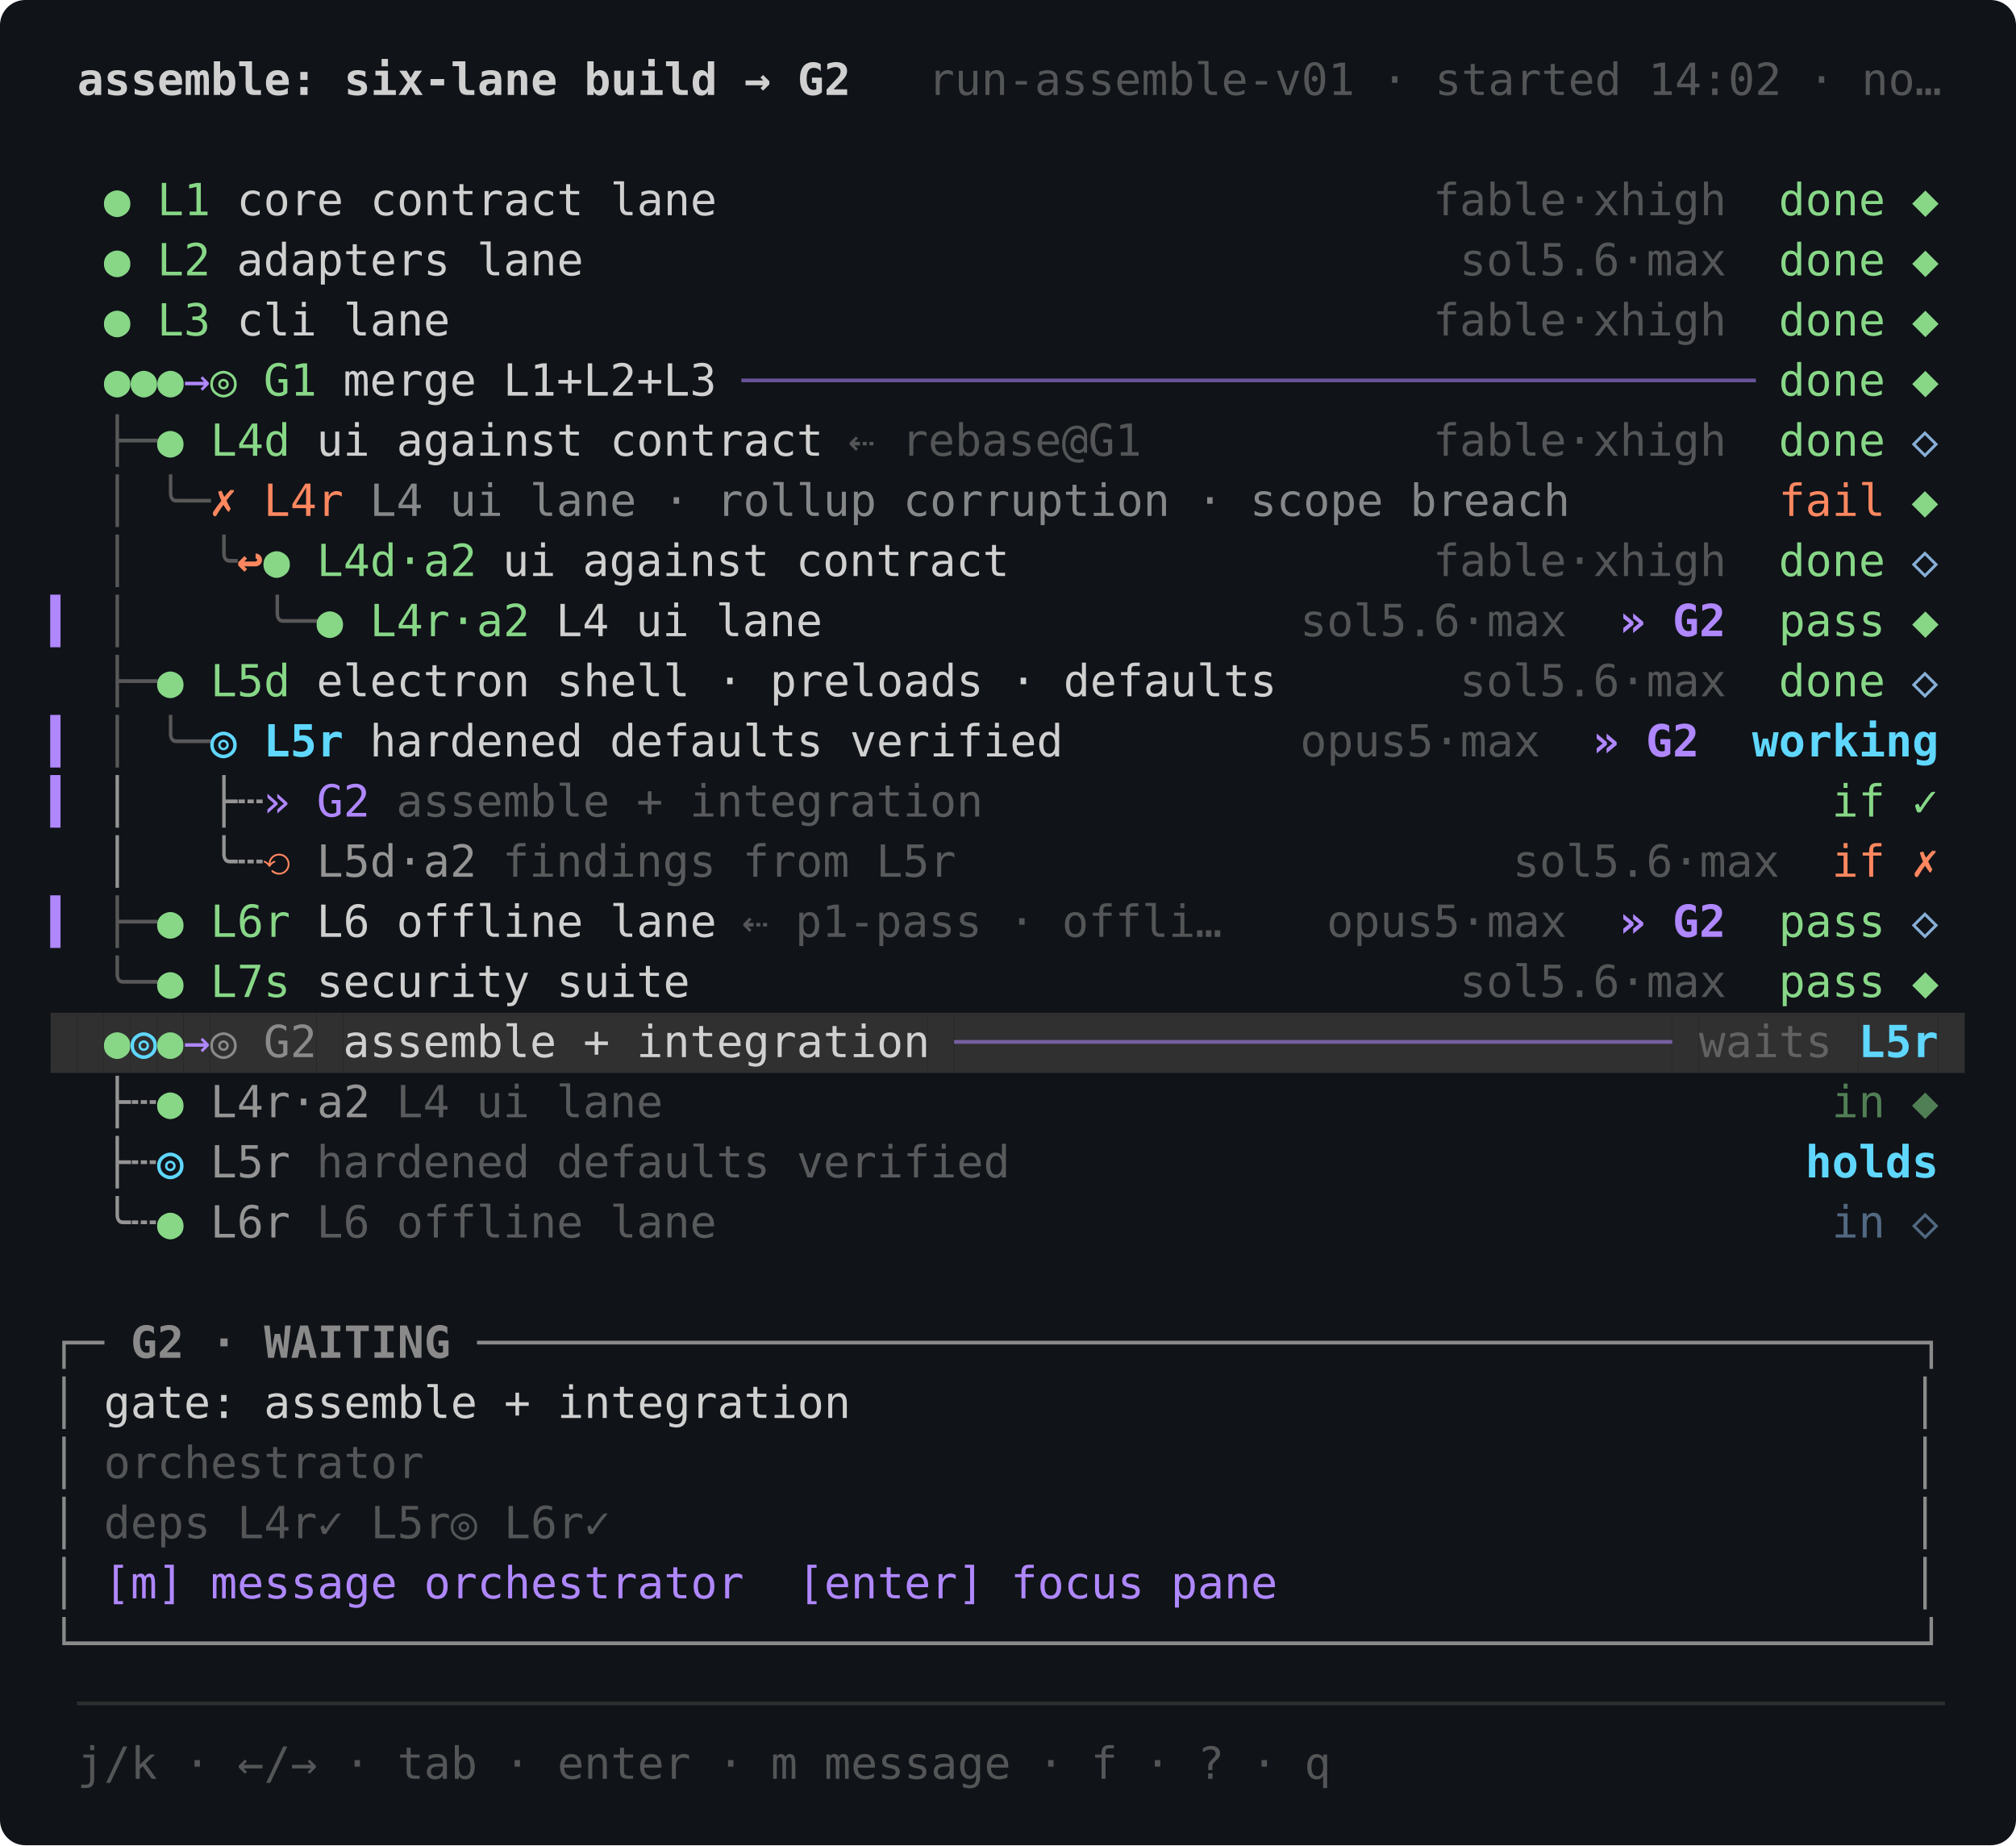
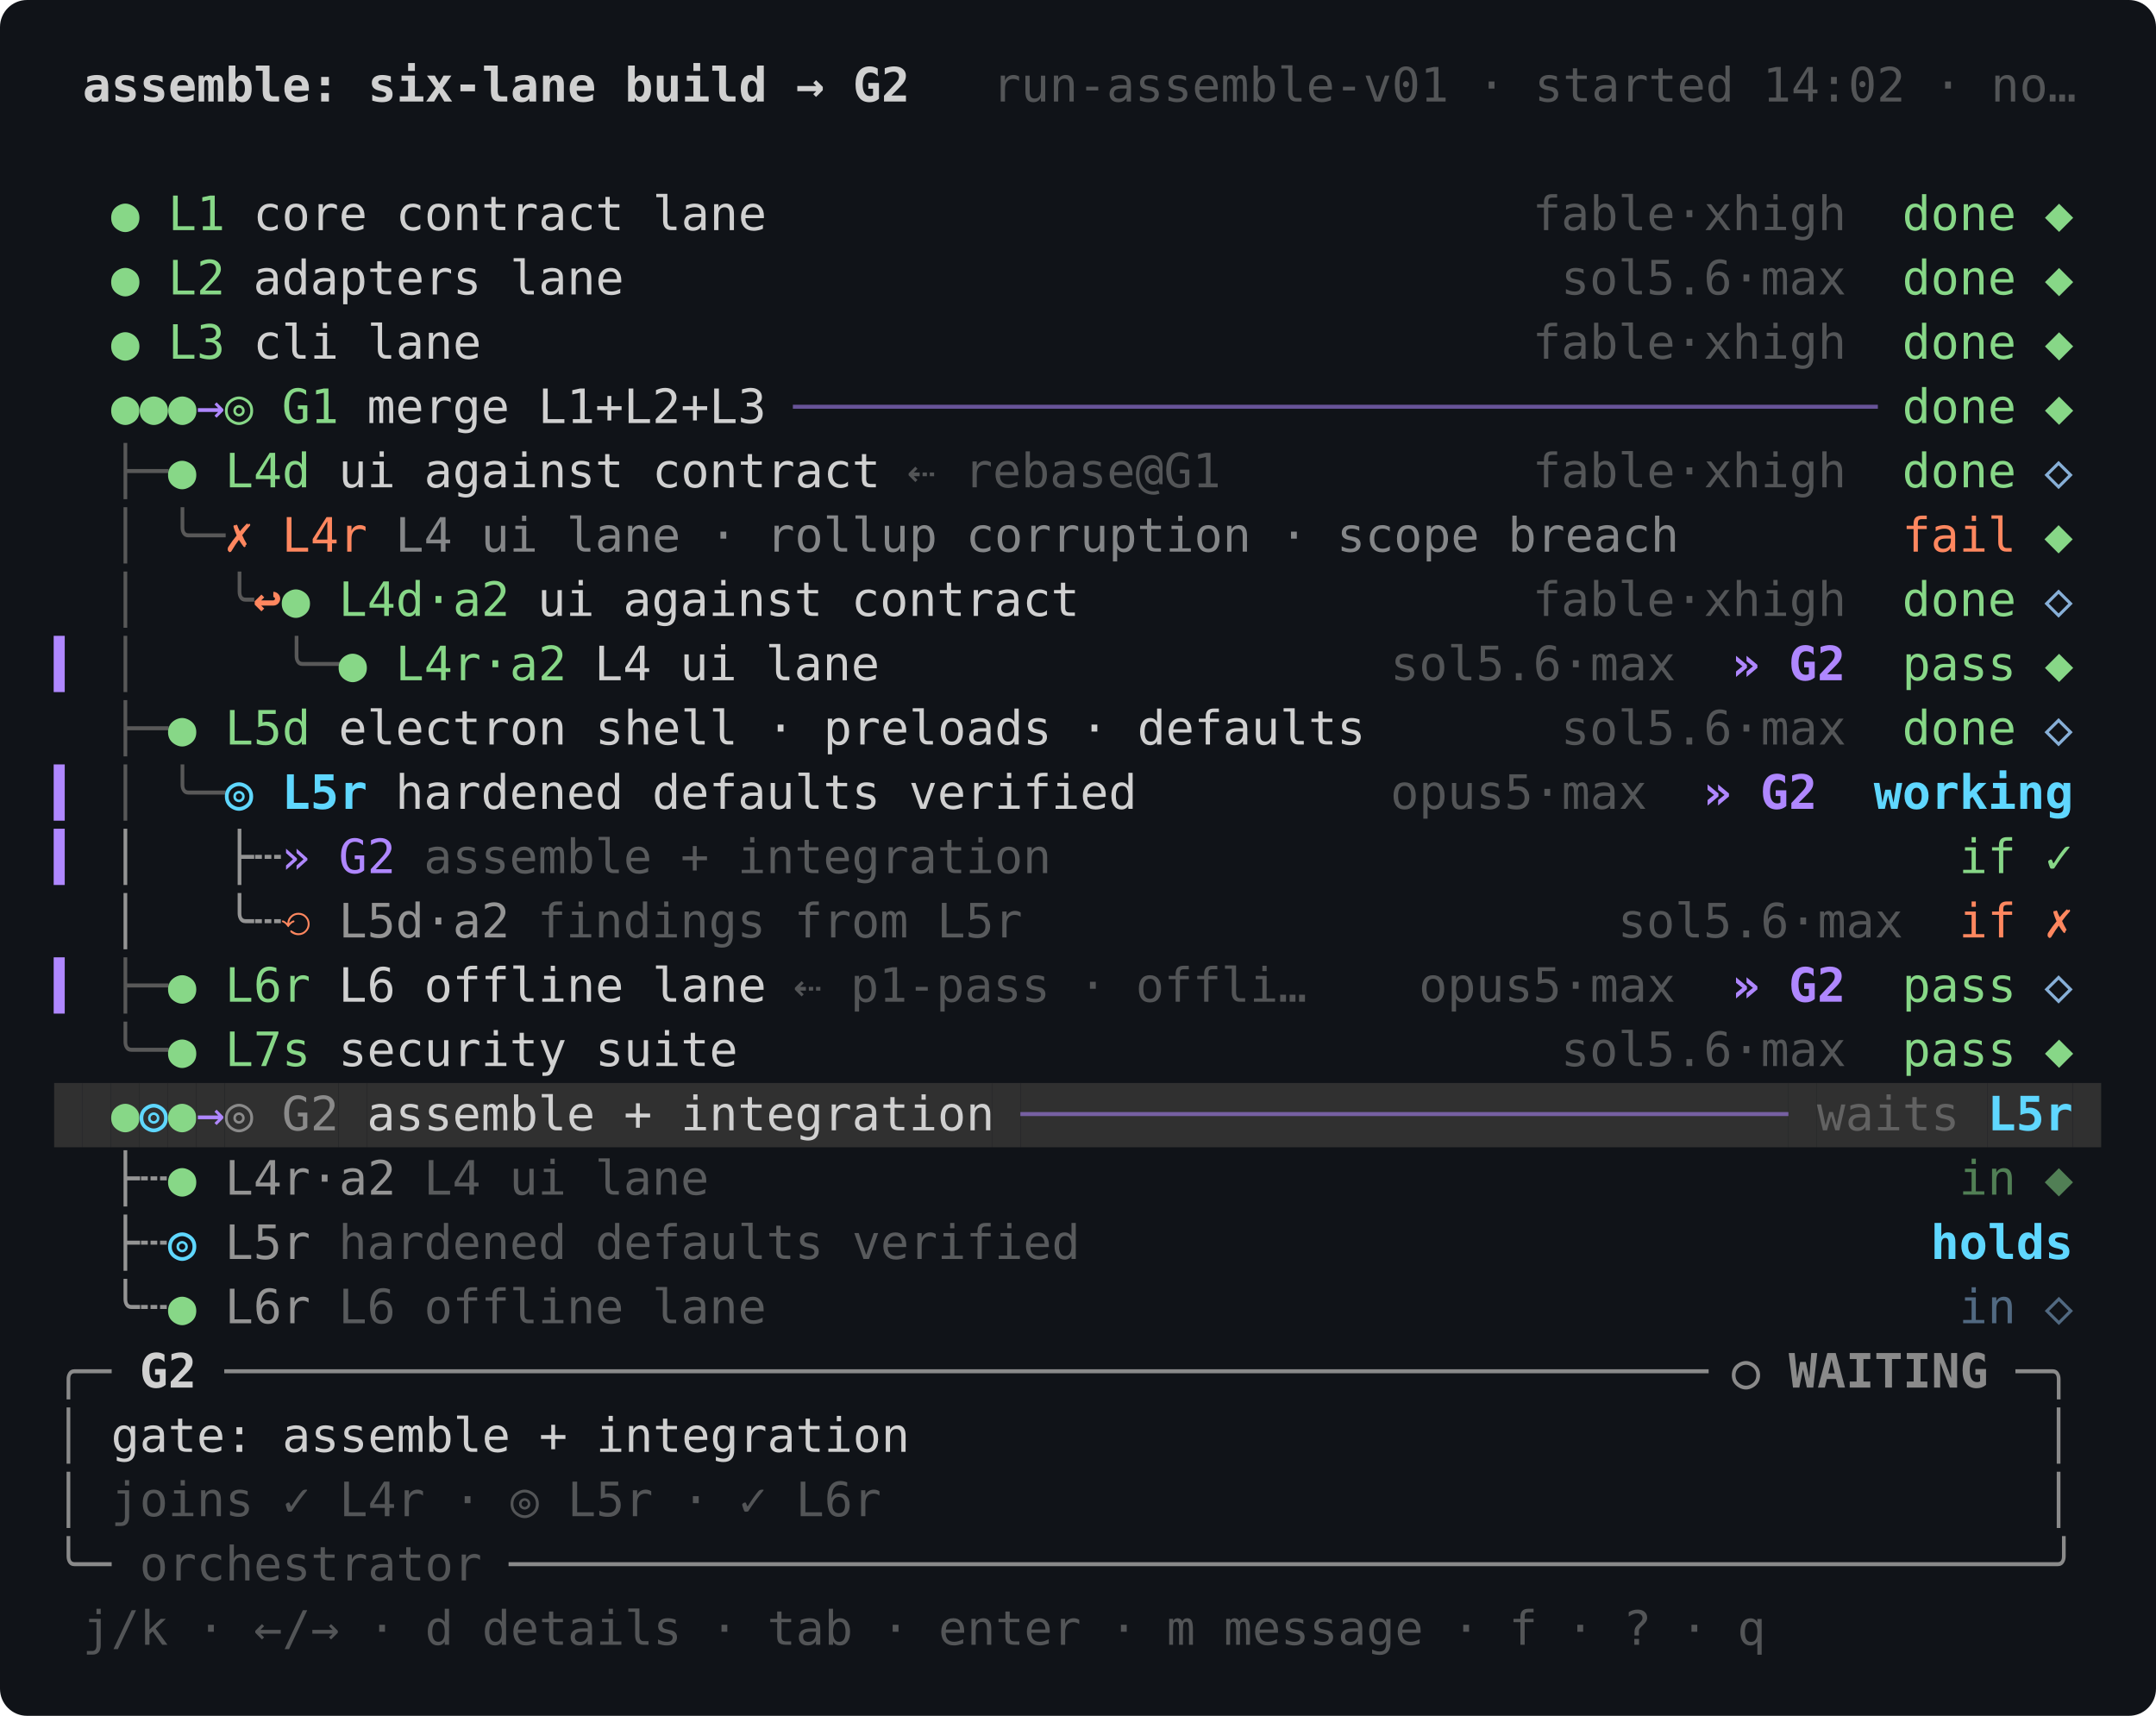
- <svg xmlns="http://www.w3.org/2000/svg" width="637" height="583" viewBox="0 0 637 583" font-family="'SF Mono','Cascadia Code','JetBrains Mono',Menlo,Consolas,monospace" font-size="14">
+ <svg xmlns="http://www.w3.org/2000/svg" width="637" height="507" viewBox="0 0 637 507" font-family="'SF Mono','Cascadia Code','JetBrains Mono',Menlo,Consolas,monospace" font-size="14">
  <rect width="100%" height="100%" rx="8" fill="#101318" />
  <text x="24.4" y="30.0" textLength="243.6" lengthAdjust="spacingAndGlyphs" fill="#d0d0d0" xml:space="preserve" font-weight="bold">assemble: six-lane build → G2</text>
  <text x="293.2" y="30.0" textLength="319.2" lengthAdjust="spacingAndGlyphs" fill="#8a8a8a" xml:space="preserve" fill-opacity="0.55">run-assemble-v01 · started 14:02 · no…</text>
  <text x="32.8" y="68.0" textLength="33.6" lengthAdjust="spacingAndGlyphs" fill="#87d787" xml:space="preserve">● L1</text>
  <text x="74.8" y="68.0" textLength="151.2" lengthAdjust="spacingAndGlyphs" fill="#d0d0d0" xml:space="preserve">core contract lane</text>
  <text x="452.8" y="68.0" textLength="92.4" lengthAdjust="spacingAndGlyphs" fill="#8a8a8a" xml:space="preserve" fill-opacity="0.55">fable·xhigh</text>
  <text x="562.0" y="68.0" textLength="50.4" lengthAdjust="spacingAndGlyphs" fill="#87d787" xml:space="preserve">done ◆</text>
  <text x="32.8" y="87.0" textLength="33.6" lengthAdjust="spacingAndGlyphs" fill="#87d787" xml:space="preserve">● L2</text>
  <text x="74.8" y="87.0" textLength="109.2" lengthAdjust="spacingAndGlyphs" fill="#d0d0d0" xml:space="preserve">adapters lane</text>
  <text x="461.2" y="87.0" textLength="84.0" lengthAdjust="spacingAndGlyphs" fill="#8a8a8a" xml:space="preserve" fill-opacity="0.55">sol5.6·max</text>
  <text x="562.0" y="87.0" textLength="50.4" lengthAdjust="spacingAndGlyphs" fill="#87d787" xml:space="preserve">done ◆</text>
  <text x="32.8" y="106.0" textLength="33.6" lengthAdjust="spacingAndGlyphs" fill="#87d787" xml:space="preserve">● L3</text>
  <text x="74.8" y="106.0" textLength="67.2" lengthAdjust="spacingAndGlyphs" fill="#d0d0d0" xml:space="preserve">cli lane</text>
  <text x="452.8" y="106.0" textLength="92.4" lengthAdjust="spacingAndGlyphs" fill="#8a8a8a" xml:space="preserve" fill-opacity="0.55">fable·xhigh</text>
  <text x="562.0" y="106.0" textLength="50.4" lengthAdjust="spacingAndGlyphs" fill="#87d787" xml:space="preserve">done ◆</text>
  <text x="32.8" y="125.0" textLength="25.2" lengthAdjust="spacingAndGlyphs" fill="#87d787" xml:space="preserve">●●●</text>
  <text x="58.0" y="125.0" textLength="8.4" lengthAdjust="spacingAndGlyphs" fill="#af87ff" xml:space="preserve">→</text>
  <text x="66.4" y="125.0" textLength="33.6" lengthAdjust="spacingAndGlyphs" fill="#87d787" xml:space="preserve">◎ G1</text>
  <text x="108.4" y="125.0" textLength="117.6" lengthAdjust="spacingAndGlyphs" fill="#d0d0d0" xml:space="preserve">merge L1+L2+L3</text>
  <text x="234.4" y="125.0" textLength="319.2" lengthAdjust="spacingAndGlyphs" fill="#af87ff" xml:space="preserve" fill-opacity="0.55">──────────────────────────────────────</text>
  <text x="562.0" y="125.0" textLength="50.4" lengthAdjust="spacingAndGlyphs" fill="#87d787" xml:space="preserve">done ◆</text>
  <text x="24.4" y="144.0" textLength="25.2" lengthAdjust="spacingAndGlyphs" fill="#585858" xml:space="preserve"> ├─</text>
  <text x="49.6" y="144.0" textLength="42.0" lengthAdjust="spacingAndGlyphs" fill="#87d787" xml:space="preserve">● L4d</text>
  <text x="100.0" y="144.0" textLength="159.6" lengthAdjust="spacingAndGlyphs" fill="#d0d0d0" xml:space="preserve">ui against contract</text>
  <text x="268.0" y="144.0" textLength="100.8" lengthAdjust="spacingAndGlyphs" fill="#8a8a8a" xml:space="preserve" fill-opacity="0.55">⇠ rebase@G1 </text>
  <text x="452.8" y="144.0" textLength="92.4" lengthAdjust="spacingAndGlyphs" fill="#8a8a8a" xml:space="preserve" fill-opacity="0.55">fable·xhigh</text>
  <text x="562.0" y="144.0" textLength="42.0" lengthAdjust="spacingAndGlyphs" fill="#87d787" xml:space="preserve">done </text>
  <text x="604.0" y="144.0" textLength="8.4" lengthAdjust="spacingAndGlyphs" fill="#87afd7" xml:space="preserve">◇</text>
  <text x="24.4" y="163.0" textLength="42.0" lengthAdjust="spacingAndGlyphs" fill="#585858" xml:space="preserve"> │ ╰─</text>
  <text x="66.4" y="163.0" textLength="42.0" lengthAdjust="spacingAndGlyphs" fill="#ff875f" xml:space="preserve">✗ L4r</text>
  <text x="116.8" y="163.0" textLength="378.0" lengthAdjust="spacingAndGlyphs" fill="#e6e6e6" xml:space="preserve" fill-opacity="0.55">L4 ui lane · rollup corruption · scope breach</text>
  <text x="562.0" y="163.0" textLength="42.0" lengthAdjust="spacingAndGlyphs" fill="#ff875f" xml:space="preserve">fail </text>
  <text x="604.0" y="163.0" textLength="8.4" lengthAdjust="spacingAndGlyphs" fill="#87d787" xml:space="preserve">◆</text>
  <text x="24.4" y="182.0" textLength="50.4" lengthAdjust="spacingAndGlyphs" fill="#585858" xml:space="preserve"> │   ╰</text>
  <text x="74.8" y="182.0" textLength="8.4" lengthAdjust="spacingAndGlyphs" fill="#ff875f" xml:space="preserve" font-weight="bold">↩</text>
  <text x="83.2" y="182.0" textLength="67.2" lengthAdjust="spacingAndGlyphs" fill="#87d787" xml:space="preserve">● L4d·a2</text>
  <text x="158.8" y="182.0" textLength="159.6" lengthAdjust="spacingAndGlyphs" fill="#d0d0d0" xml:space="preserve">ui against contract</text>
  <text x="452.8" y="182.0" textLength="92.4" lengthAdjust="spacingAndGlyphs" fill="#8a8a8a" xml:space="preserve" fill-opacity="0.55">fable·xhigh</text>
  <text x="562.0" y="182.0" textLength="42.0" lengthAdjust="spacingAndGlyphs" fill="#87d787" xml:space="preserve">done </text>
  <text x="604.0" y="182.0" textLength="8.4" lengthAdjust="spacingAndGlyphs" fill="#87afd7" xml:space="preserve">◇</text>
  <text x="16.0" y="201.0" textLength="8.4" lengthAdjust="spacingAndGlyphs" fill="#af87ff" xml:space="preserve" font-weight="bold">▍</text>
  <text x="24.4" y="201.0" textLength="75.6" lengthAdjust="spacingAndGlyphs" fill="#585858" xml:space="preserve"> │     ╰─</text>
  <text x="100.0" y="201.0" textLength="67.2" lengthAdjust="spacingAndGlyphs" fill="#87d787" xml:space="preserve">● L4r·a2</text>
  <text x="175.6" y="201.0" textLength="84.0" lengthAdjust="spacingAndGlyphs" fill="#d0d0d0" xml:space="preserve">L4 ui lane</text>
  <text x="410.8" y="201.0" textLength="84.0" lengthAdjust="spacingAndGlyphs" fill="#8a8a8a" xml:space="preserve" fill-opacity="0.55">sol5.6·max</text>
  <text x="511.6" y="201.0" textLength="33.6" lengthAdjust="spacingAndGlyphs" fill="#af87ff" xml:space="preserve" font-weight="bold">» G2</text>
  <text x="562.0" y="201.0" textLength="50.4" lengthAdjust="spacingAndGlyphs" fill="#87d787" xml:space="preserve">pass ◆</text>
  <text x="24.4" y="220.0" textLength="25.2" lengthAdjust="spacingAndGlyphs" fill="#585858" xml:space="preserve"> ├─</text>
  <text x="49.6" y="220.0" textLength="42.0" lengthAdjust="spacingAndGlyphs" fill="#87d787" xml:space="preserve">● L5d</text>
  <text x="100.0" y="220.0" textLength="302.4" lengthAdjust="spacingAndGlyphs" fill="#d0d0d0" xml:space="preserve">electron shell · preloads · defaults</text>
  <text x="461.2" y="220.0" textLength="84.0" lengthAdjust="spacingAndGlyphs" fill="#8a8a8a" xml:space="preserve" fill-opacity="0.55">sol5.6·max</text>
  <text x="562.0" y="220.0" textLength="42.0" lengthAdjust="spacingAndGlyphs" fill="#87d787" xml:space="preserve">done </text>
  <text x="604.0" y="220.0" textLength="8.4" lengthAdjust="spacingAndGlyphs" fill="#87afd7" xml:space="preserve">◇</text>
  <text x="16.0" y="239.0" textLength="8.4" lengthAdjust="spacingAndGlyphs" fill="#af87ff" xml:space="preserve" font-weight="bold">▍</text>
  <text x="24.4" y="239.0" textLength="42.0" lengthAdjust="spacingAndGlyphs" fill="#585858" xml:space="preserve"> │ ╰─</text>
  <text x="66.4" y="239.0" textLength="42.0" lengthAdjust="spacingAndGlyphs" fill="#5fd7ff" xml:space="preserve" font-weight="bold">◎ L5r</text>
  <text x="116.8" y="239.0" textLength="218.4" lengthAdjust="spacingAndGlyphs" fill="#d0d0d0" xml:space="preserve">hardened defaults verified</text>
  <text x="410.8" y="239.0" textLength="75.6" lengthAdjust="spacingAndGlyphs" fill="#8a8a8a" xml:space="preserve" fill-opacity="0.55">opus5·max</text>
  <text x="503.2" y="239.0" textLength="33.6" lengthAdjust="spacingAndGlyphs" fill="#af87ff" xml:space="preserve" font-weight="bold">» G2</text>
  <text x="553.6" y="239.0" textLength="58.8" lengthAdjust="spacingAndGlyphs" fill="#5fd7ff" xml:space="preserve" font-weight="bold">working</text>
  <text x="16.0" y="258.0" textLength="8.4" lengthAdjust="spacingAndGlyphs" fill="#af87ff" xml:space="preserve" font-weight="bold">▍</text>
  <text x="24.4" y="258.0" textLength="58.8" lengthAdjust="spacingAndGlyphs" fill="#949494" xml:space="preserve"> │   ├┄</text>
  <text x="83.2" y="258.0" textLength="33.6" lengthAdjust="spacingAndGlyphs" fill="#af87ff" xml:space="preserve">» G2</text>
  <text x="125.2" y="258.0" textLength="184.8" lengthAdjust="spacingAndGlyphs" fill="#949494" xml:space="preserve" fill-opacity="0.55">assemble + integration</text>
  <text x="578.8" y="258.0" textLength="33.6" lengthAdjust="spacingAndGlyphs" fill="#87d787" xml:space="preserve">if ✓</text>
  <text x="24.4" y="277.0" textLength="58.8" lengthAdjust="spacingAndGlyphs" fill="#949494" xml:space="preserve"> │   ╰┄</text>
  <text x="83.2" y="277.0" textLength="8.4" lengthAdjust="spacingAndGlyphs" fill="#ff875f" xml:space="preserve">⟲</text>
  <text x="91.6" y="277.0" textLength="58.8" lengthAdjust="spacingAndGlyphs" fill="#949494" xml:space="preserve"> L5d·a2</text>
  <text x="158.8" y="277.0" textLength="142.8" lengthAdjust="spacingAndGlyphs" fill="#949494" xml:space="preserve" fill-opacity="0.55">findings from L5r</text>
  <text x="478.0" y="277.0" textLength="84.0" lengthAdjust="spacingAndGlyphs" fill="#8a8a8a" xml:space="preserve" fill-opacity="0.55">sol5.6·max</text>
  <text x="578.8" y="277.0" textLength="33.6" lengthAdjust="spacingAndGlyphs" fill="#ff875f" xml:space="preserve">if ✗</text>
  <text x="16.0" y="296.0" textLength="8.4" lengthAdjust="spacingAndGlyphs" fill="#af87ff" xml:space="preserve" font-weight="bold">▍</text>
  <text x="24.4" y="296.0" textLength="25.2" lengthAdjust="spacingAndGlyphs" fill="#585858" xml:space="preserve"> ├─</text>
  <text x="49.6" y="296.0" textLength="42.0" lengthAdjust="spacingAndGlyphs" fill="#87d787" xml:space="preserve">● L6r</text>
  <text x="100.0" y="296.0" textLength="126.0" lengthAdjust="spacingAndGlyphs" fill="#d0d0d0" xml:space="preserve">L6 offline lane</text>
  <text x="234.4" y="296.0" textLength="151.2" lengthAdjust="spacingAndGlyphs" fill="#8a8a8a" xml:space="preserve" fill-opacity="0.55">⇠ p1-pass · offli…</text>
  <text x="419.2" y="296.0" textLength="75.6" lengthAdjust="spacingAndGlyphs" fill="#8a8a8a" xml:space="preserve" fill-opacity="0.55">opus5·max</text>
  <text x="511.6" y="296.0" textLength="33.6" lengthAdjust="spacingAndGlyphs" fill="#af87ff" xml:space="preserve" font-weight="bold">» G2</text>
  <text x="562.0" y="296.0" textLength="42.0" lengthAdjust="spacingAndGlyphs" fill="#87d787" xml:space="preserve">pass </text>
  <text x="604.0" y="296.0" textLength="8.4" lengthAdjust="spacingAndGlyphs" fill="#87afd7" xml:space="preserve">◇</text>
  <text x="24.4" y="315.0" textLength="25.2" lengthAdjust="spacingAndGlyphs" fill="#585858" xml:space="preserve"> ╰─</text>
  <text x="49.6" y="315.0" textLength="42.0" lengthAdjust="spacingAndGlyphs" fill="#87d787" xml:space="preserve">● L7s</text>
  <text x="100.0" y="315.0" textLength="117.6" lengthAdjust="spacingAndGlyphs" fill="#d0d0d0" xml:space="preserve">security suite</text>
  <text x="461.2" y="315.0" textLength="84.0" lengthAdjust="spacingAndGlyphs" fill="#8a8a8a" xml:space="preserve" fill-opacity="0.55">sol5.6·max</text>
  <text x="562.0" y="315.0" textLength="50.4" lengthAdjust="spacingAndGlyphs" fill="#87d787" xml:space="preserve">pass ◆</text>
  <rect x="16.0" y="320.0" width="8.4" height="19" fill="#303030" />
  <rect x="24.4" y="320.0" width="8.4" height="19" fill="#303030" />
  <rect x="32.8" y="320.0" width="8.4" height="19" fill="#303030" />
  <text x="32.8" y="334.0" textLength="8.4" lengthAdjust="spacingAndGlyphs" fill="#87d787" xml:space="preserve">●</text>
  <rect x="41.2" y="320.0" width="8.4" height="19" fill="#303030" />
  <text x="41.2" y="334.0" textLength="8.4" lengthAdjust="spacingAndGlyphs" fill="#5fd7ff" xml:space="preserve" font-weight="bold">◎</text>
  <rect x="49.6" y="320.0" width="8.4" height="19" fill="#303030" />
  <text x="49.6" y="334.0" textLength="8.4" lengthAdjust="spacingAndGlyphs" fill="#87d787" xml:space="preserve">●</text>
  <rect x="58.0" y="320.0" width="8.4" height="19" fill="#303030" />
  <text x="58.0" y="334.0" textLength="8.4" lengthAdjust="spacingAndGlyphs" fill="#af87ff" xml:space="preserve">→</text>
  <rect x="66.4" y="320.0" width="33.6" height="19" fill="#303030" />
  <text x="66.4" y="334.0" textLength="33.6" lengthAdjust="spacingAndGlyphs" fill="#8a8a8a" xml:space="preserve">◎ G2</text>
  <rect x="100.0" y="320.0" width="8.4" height="19" fill="#303030" />
  <rect x="108.4" y="320.0" width="184.8" height="19" fill="#303030" />
  <text x="108.4" y="334.0" textLength="184.8" lengthAdjust="spacingAndGlyphs" fill="#d0d0d0" xml:space="preserve">assemble + integration</text>
  <rect x="293.2" y="320.0" width="8.4" height="19" fill="#303030" />
  <rect x="301.6" y="320.0" width="226.8" height="19" fill="#303030" />
  <text x="301.6" y="334.0" textLength="226.8" lengthAdjust="spacingAndGlyphs" fill="#af87ff" xml:space="preserve" fill-opacity="0.55">───────────────────────────</text>
  <rect x="528.4" y="320.0" width="8.4" height="19" fill="#303030" />
  <rect x="536.8" y="320.0" width="50.4" height="19" fill="#303030" />
  <text x="536.8" y="334.0" textLength="50.4" lengthAdjust="spacingAndGlyphs" fill="#8a8a8a" xml:space="preserve" fill-opacity="0.55">waits </text>
  <rect x="587.2" y="320.0" width="25.2" height="19" fill="#303030" />
  <text x="587.2" y="334.0" textLength="25.2" lengthAdjust="spacingAndGlyphs" fill="#5fd7ff" xml:space="preserve" font-weight="bold">L5r</text>
  <rect x="612.4" y="320.0" width="8.4" height="19" fill="#303030" />
  <text x="24.4" y="353.0" textLength="25.2" lengthAdjust="spacingAndGlyphs" fill="#949494" xml:space="preserve"> ├┄</text>
  <text x="49.6" y="353.0" textLength="8.4" lengthAdjust="spacingAndGlyphs" fill="#87d787" xml:space="preserve">●</text>
  <text x="58.0" y="353.0" textLength="58.8" lengthAdjust="spacingAndGlyphs" fill="#949494" xml:space="preserve"> L4r·a2</text>
  <text x="125.2" y="353.0" textLength="84.0" lengthAdjust="spacingAndGlyphs" fill="#949494" xml:space="preserve" fill-opacity="0.55">L4 ui lane</text>
  <text x="578.8" y="353.0" textLength="33.6" lengthAdjust="spacingAndGlyphs" fill="#87d787" xml:space="preserve" fill-opacity="0.55">in ◆</text>
  <text x="24.4" y="372.0" textLength="25.2" lengthAdjust="spacingAndGlyphs" fill="#949494" xml:space="preserve"> ├┄</text>
  <text x="49.6" y="372.0" textLength="8.4" lengthAdjust="spacingAndGlyphs" fill="#5fd7ff" xml:space="preserve" font-weight="bold">◎</text>
  <text x="58.0" y="372.0" textLength="33.6" lengthAdjust="spacingAndGlyphs" fill="#949494" xml:space="preserve"> L5r</text>
  <text x="100.0" y="372.0" textLength="218.4" lengthAdjust="spacingAndGlyphs" fill="#949494" xml:space="preserve" fill-opacity="0.55">hardened defaults verified</text>
  <text x="570.4" y="372.0" textLength="42.0" lengthAdjust="spacingAndGlyphs" fill="#5fd7ff" xml:space="preserve" font-weight="bold">holds</text>
  <text x="24.4" y="391.0" textLength="25.2" lengthAdjust="spacingAndGlyphs" fill="#949494" xml:space="preserve"> ╰┄</text>
  <text x="49.6" y="391.0" textLength="8.4" lengthAdjust="spacingAndGlyphs" fill="#87d787" xml:space="preserve">●</text>
  <text x="58.0" y="391.0" textLength="33.6" lengthAdjust="spacingAndGlyphs" fill="#949494" xml:space="preserve"> L6r</text>
  <text x="100.0" y="391.0" textLength="126.0" lengthAdjust="spacingAndGlyphs" fill="#949494" xml:space="preserve" fill-opacity="0.55">L6 offline lane</text>
  <text x="578.8" y="391.0" textLength="33.6" lengthAdjust="spacingAndGlyphs" fill="#87afd7" xml:space="preserve" fill-opacity="0.55">in ◇</text>
-   <text x="16.0" y="429.0" textLength="596.4" lengthAdjust="spacingAndGlyphs" fill="#8a8a8a" xml:space="preserve" font-weight="bold">┌─ G2 · WAITING ──────────────────────────────────────────────────────┐</text>
-   <text x="16.0" y="448.0" textLength="16.8" lengthAdjust="spacingAndGlyphs" fill="#8a8a8a" xml:space="preserve">│ </text>
-   <text x="32.8" y="448.0" textLength="235.2" lengthAdjust="spacingAndGlyphs" fill="#d0d0d0" xml:space="preserve">gate: assemble + integration</text>
-   <text x="595.6" y="448.0" textLength="16.8" lengthAdjust="spacingAndGlyphs" fill="#8a8a8a" xml:space="preserve"> │</text>
-   <text x="16.0" y="467.0" textLength="16.8" lengthAdjust="spacingAndGlyphs" fill="#8a8a8a" xml:space="preserve">│ </text>
-   <text x="32.8" y="467.0" textLength="100.8" lengthAdjust="spacingAndGlyphs" fill="#8a8a8a" xml:space="preserve" fill-opacity="0.55">orchestrator</text>
-   <text x="595.6" y="467.0" textLength="16.8" lengthAdjust="spacingAndGlyphs" fill="#8a8a8a" xml:space="preserve"> │</text>
-   <text x="16.0" y="486.0" textLength="16.8" lengthAdjust="spacingAndGlyphs" fill="#8a8a8a" xml:space="preserve">│ </text>
-   <text x="32.8" y="486.0" textLength="159.6" lengthAdjust="spacingAndGlyphs" fill="#8a8a8a" xml:space="preserve" fill-opacity="0.55">deps L4r✓ L5r◎ L6r✓</text>
-   <text x="595.6" y="486.0" textLength="16.8" lengthAdjust="spacingAndGlyphs" fill="#8a8a8a" xml:space="preserve"> │</text>
-   <text x="16.0" y="505.0" textLength="16.8" lengthAdjust="spacingAndGlyphs" fill="#8a8a8a" xml:space="preserve">│ </text>
-   <text x="32.8" y="505.0" textLength="369.6" lengthAdjust="spacingAndGlyphs" fill="#af87ff" xml:space="preserve">[m] message orchestrator  [enter] focus pane</text>
-   <text x="595.6" y="505.0" textLength="16.8" lengthAdjust="spacingAndGlyphs" fill="#8a8a8a" xml:space="preserve"> │</text>
-   <text x="16.0" y="524.0" textLength="596.4" lengthAdjust="spacingAndGlyphs" fill="#8a8a8a" xml:space="preserve">└─────────────────────────────────────────────────────────────────────┘</text>
-   <text x="16.0" y="543.0" textLength="596.4" lengthAdjust="spacingAndGlyphs" fill="#444444" xml:space="preserve" fill-opacity="0.55"> ──────────────────────────────────────────────────────────────────────</text>
-   <text x="24.4" y="562.0" textLength="394.8" lengthAdjust="spacingAndGlyphs" fill="#8a8a8a" xml:space="preserve" fill-opacity="0.55">j/k · ←/→ · tab · enter · m message · f · ? · q</text>
+   <text x="16.0" y="410.0" textLength="16.8" lengthAdjust="spacingAndGlyphs" fill="#8a8a8a" xml:space="preserve">╭─</text>
+   <text x="32.8" y="410.0" textLength="33.6" lengthAdjust="spacingAndGlyphs" fill="#d0d0d0" xml:space="preserve" font-weight="bold"> G2 </text>
+   <text x="66.4" y="410.0" textLength="436.8" lengthAdjust="spacingAndGlyphs" fill="#8a8a8a" xml:space="preserve">────────────────────────────────────────────────────</text>
+   <text x="503.2" y="410.0" textLength="92.4" lengthAdjust="spacingAndGlyphs" fill="#8a8a8a" xml:space="preserve" font-weight="bold"> ○ WAITING </text>
+   <text x="595.6" y="410.0" textLength="16.8" lengthAdjust="spacingAndGlyphs" fill="#8a8a8a" xml:space="preserve">─╮</text>
+   <text x="16.0" y="429.0" textLength="8.4" lengthAdjust="spacingAndGlyphs" fill="#8a8a8a" xml:space="preserve">│</text>
+   <text x="32.8" y="429.0" textLength="235.2" lengthAdjust="spacingAndGlyphs" fill="#d0d0d0" xml:space="preserve">gate: assemble + integration</text>
+   <text x="604.0" y="429.0" textLength="8.4" lengthAdjust="spacingAndGlyphs" fill="#8a8a8a" xml:space="preserve">│</text>
+   <text x="16.0" y="448.0" textLength="8.4" lengthAdjust="spacingAndGlyphs" fill="#8a8a8a" xml:space="preserve">│</text>
+   <text x="32.8" y="448.0" textLength="226.8" lengthAdjust="spacingAndGlyphs" fill="#8a8a8a" xml:space="preserve" fill-opacity="0.55">joins ✓ L4r · ◎ L5r · ✓ L6r</text>
+   <text x="604.0" y="448.0" textLength="8.4" lengthAdjust="spacingAndGlyphs" fill="#8a8a8a" xml:space="preserve">│</text>
+   <text x="16.0" y="467.0" textLength="16.8" lengthAdjust="spacingAndGlyphs" fill="#8a8a8a" xml:space="preserve">╰─</text>
+   <text x="32.8" y="467.0" textLength="117.6" lengthAdjust="spacingAndGlyphs" fill="#8a8a8a" xml:space="preserve" fill-opacity="0.55"> orchestrator </text>
+   <text x="150.4" y="467.0" textLength="462.0" lengthAdjust="spacingAndGlyphs" fill="#8a8a8a" xml:space="preserve">──────────────────────────────────────────────────────╯</text>
+   <text x="24.4" y="486.0" textLength="495.6" lengthAdjust="spacingAndGlyphs" fill="#8a8a8a" xml:space="preserve" fill-opacity="0.55">j/k · ←/→ · d details · tab · enter · m message · f · ? · q</text>
</svg>
